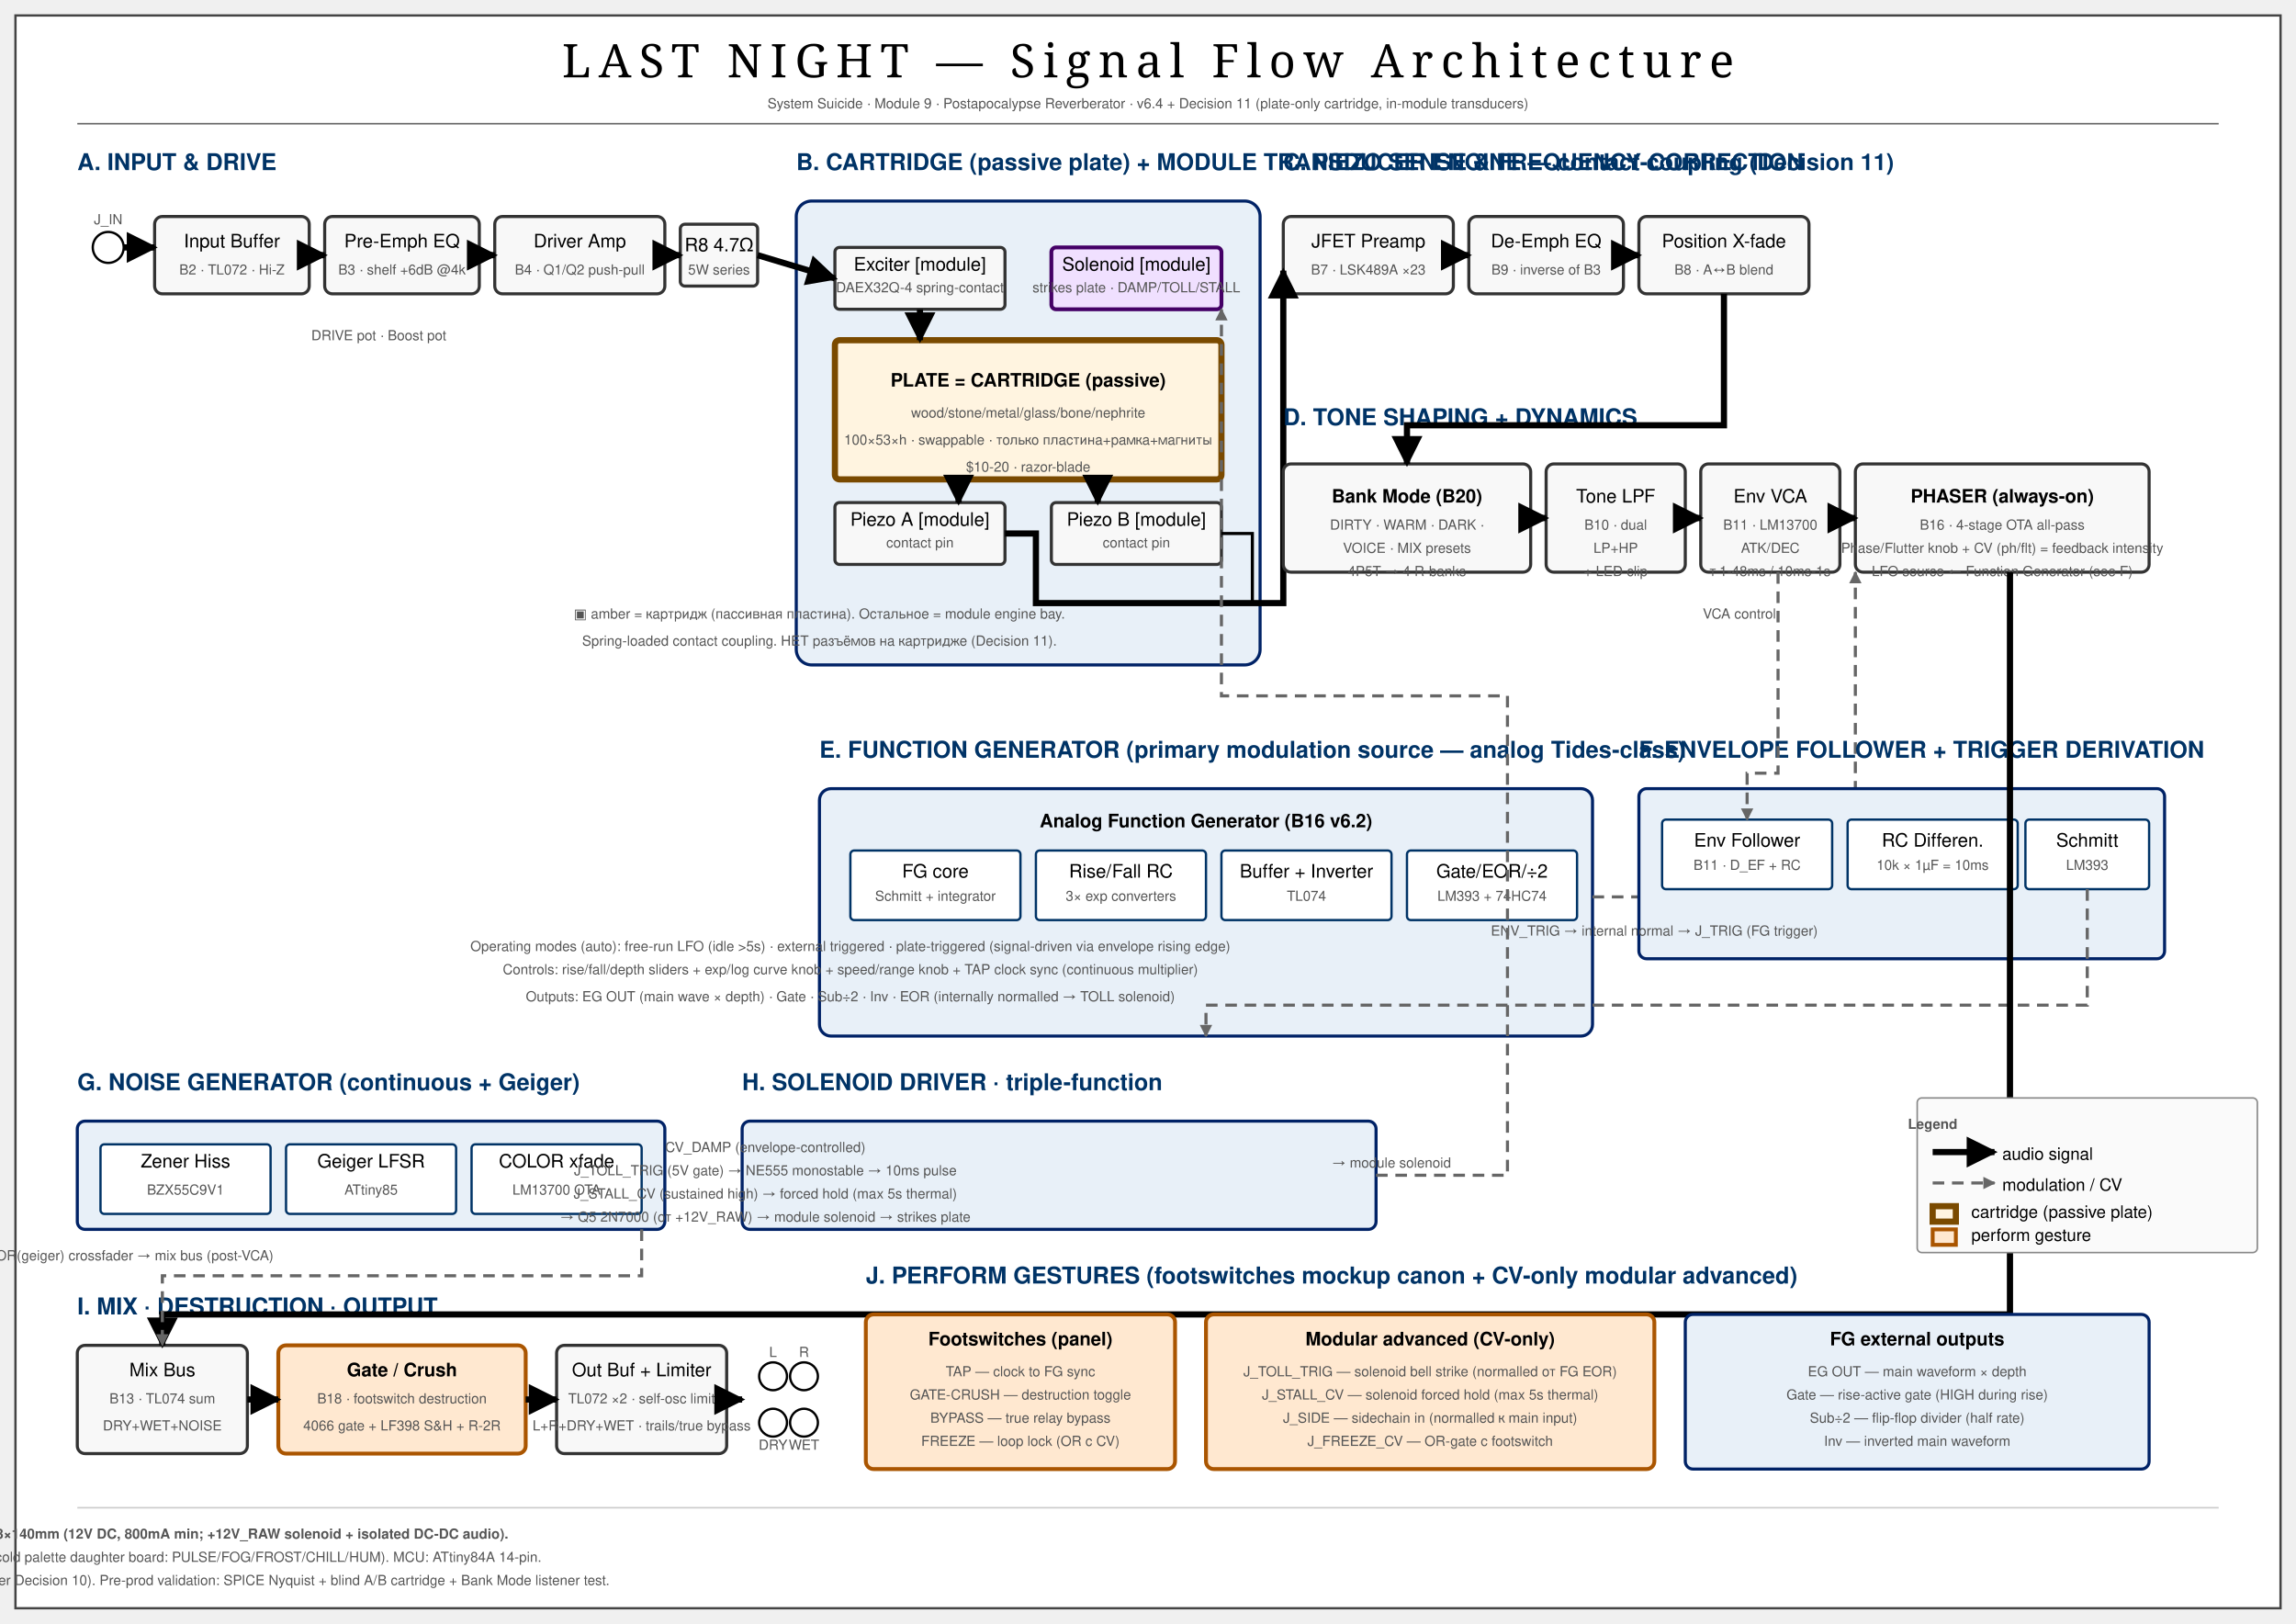
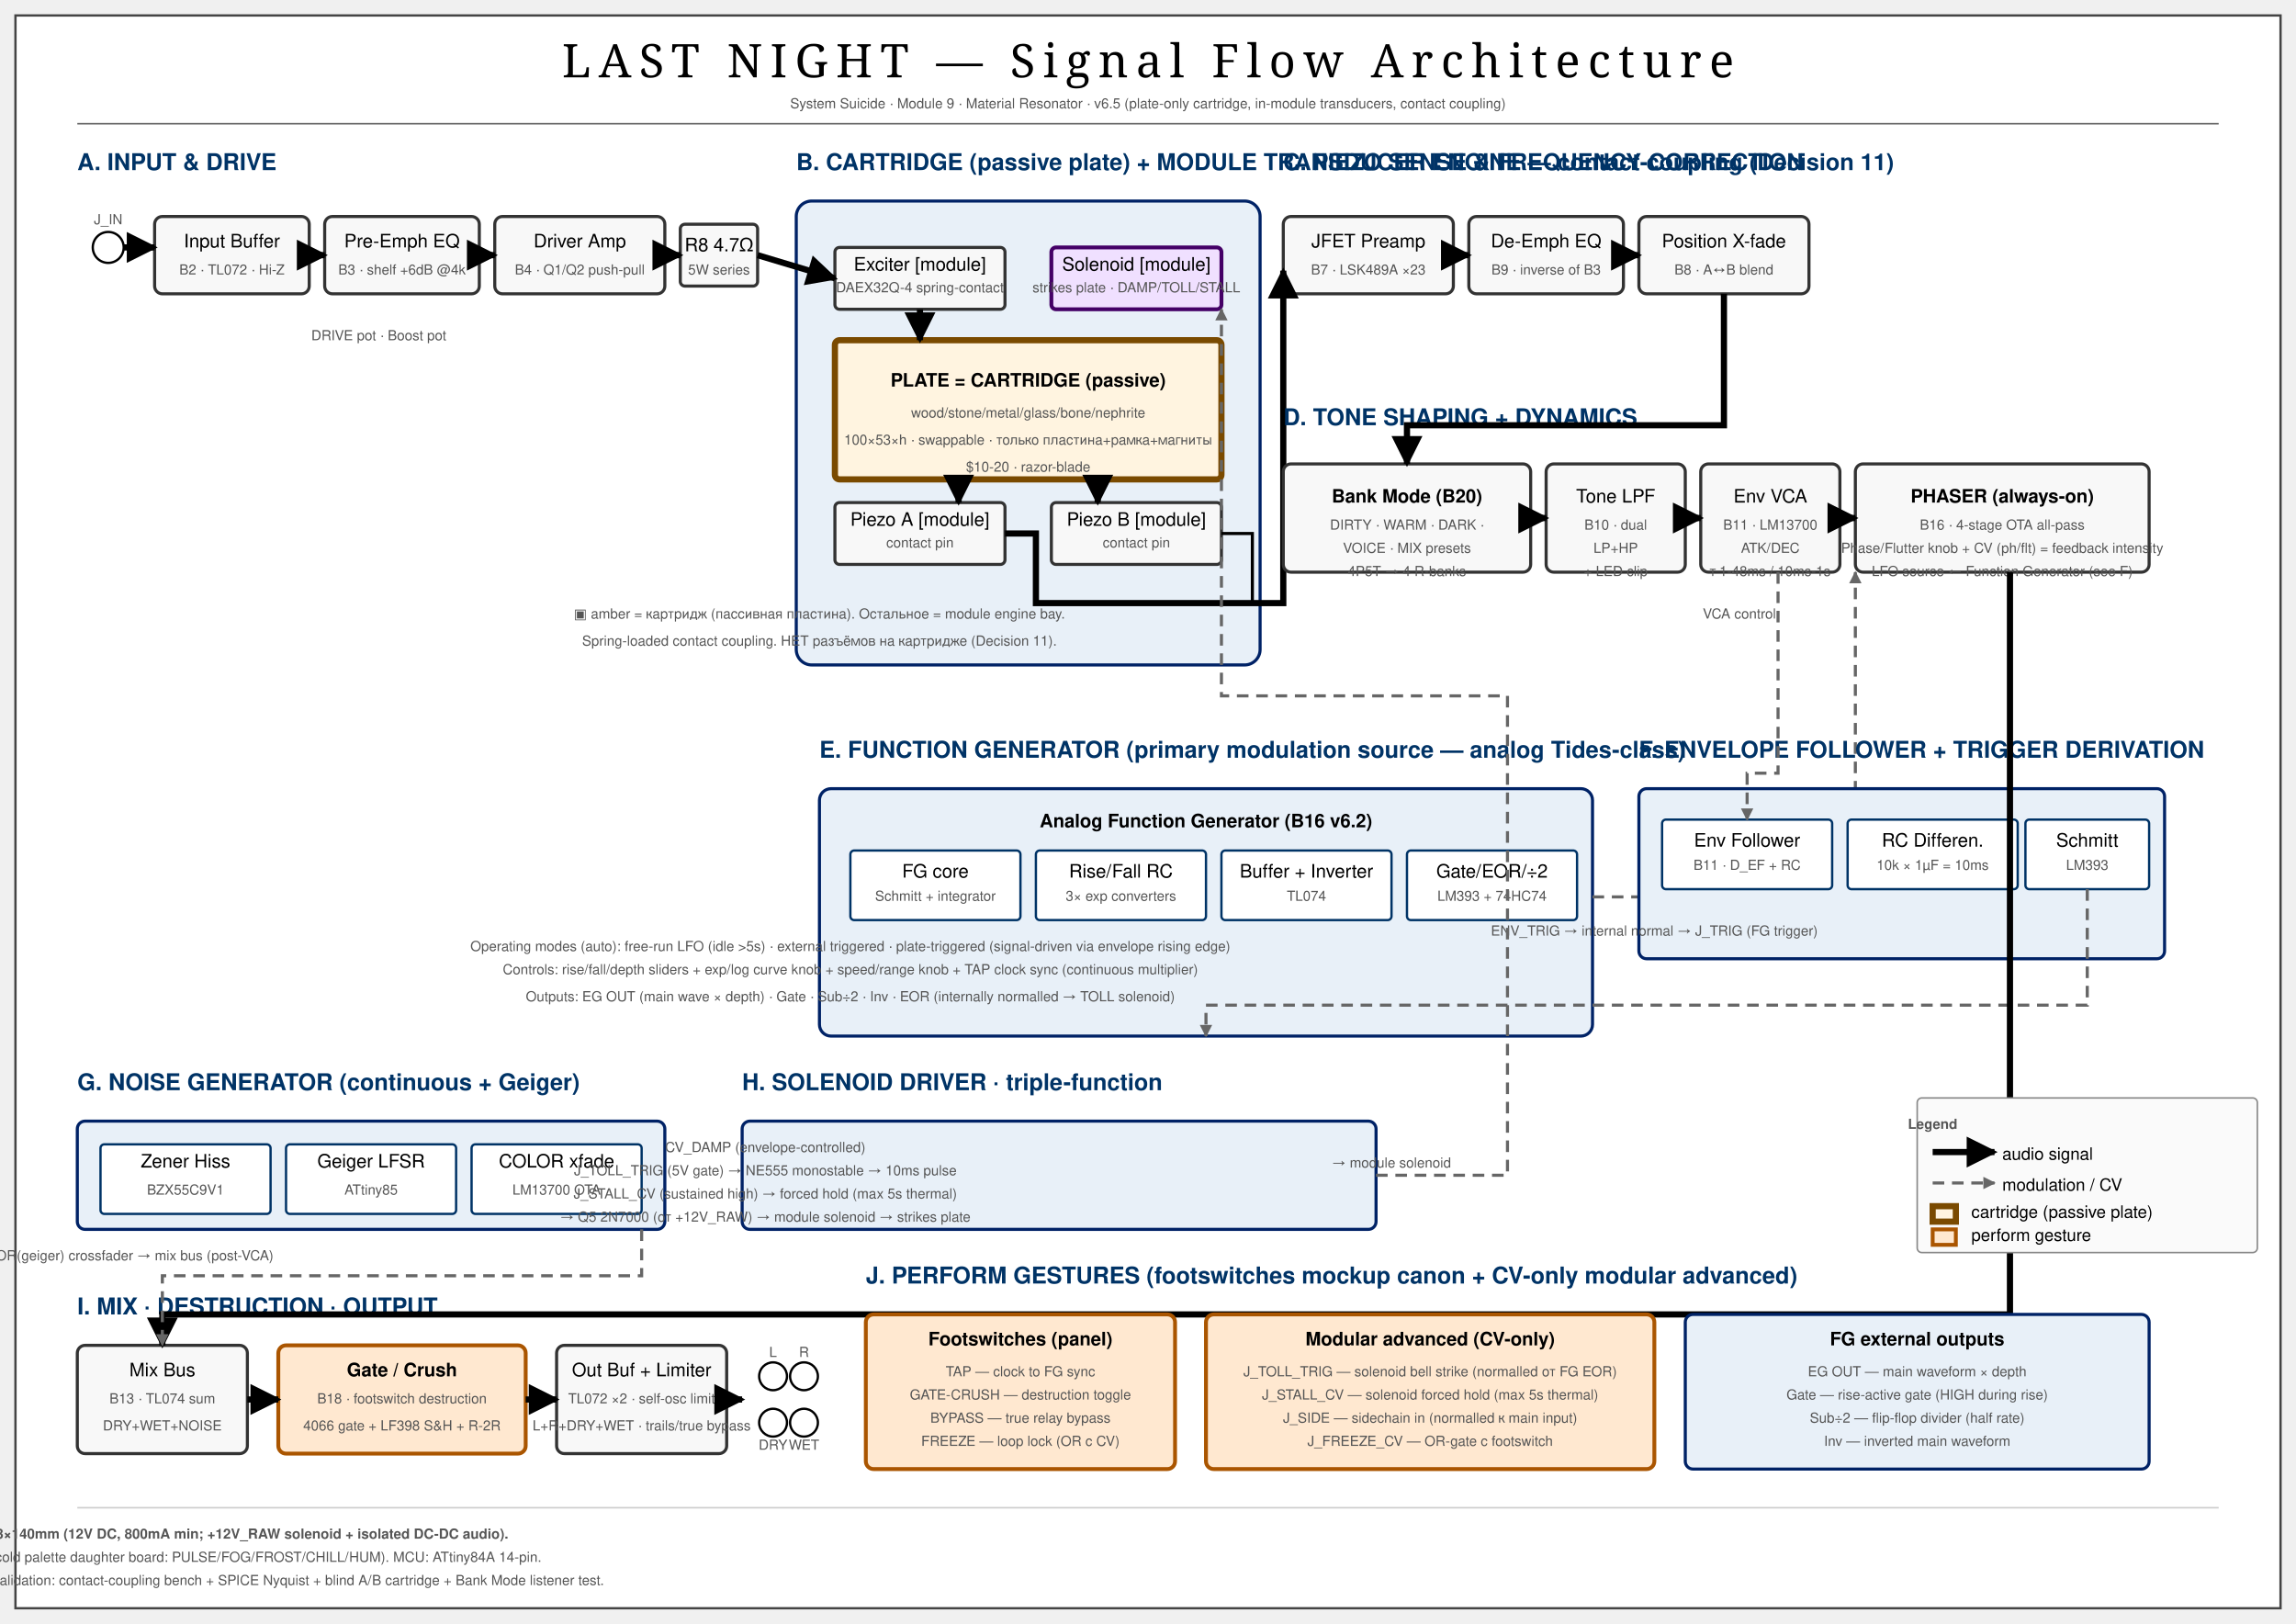
<svg xmlns="http://www.w3.org/2000/svg" width="297mm" height="210mm" viewBox="0 0 297 210" version="1.1">
  <defs>
    <marker id="arrow-sig" viewBox="0 0 10 10" refX="9" refY="5" markerWidth="5" markerHeight="5" orient="auto">
      <path d="M 0 0 L 10 5 L 0 10 z" fill="#000000" />
    </marker>
    <marker id="arrow-mod" viewBox="0 0 10 10" refX="9" refY="5" markerWidth="4" markerHeight="4" orient="auto">
      <path d="M 0 0 L 10 5 L 0 10 z" fill="#666666" />
    </marker>
    <style>
      .block { fill: #f8f8f8; stroke: #333333; stroke-width: 0.4; }
      .cartridge-block { fill: #fff4e0; stroke: #7a4a00; stroke-width: 0.8; }
      .perform-block { fill: #ffe8d0; stroke: #aa5500; stroke-width: 0.5; }
      .modulation-block { fill: #e8f0f8; stroke: #002266; stroke-width: 0.4; }
      .power-block { fill: #f0f0e0; stroke: #444400; stroke-width: 0.4; }
      .jack-circle { fill: #ffffff; stroke: #000000; stroke-width: 0.3; }
      .audio-arrow { stroke: #000000; stroke-width: 0.8; fill: none; marker-end: url(#arrow-sig); }
      .mod-arrow { stroke: #666666; stroke-width: 0.4; fill: none;
                    stroke-dasharray: 1.5,1; marker-end: url(#arrow-mod); }
      .label-block { font-family: Helvetica, Arial, sans-serif; font-size: 2.4px;
                     fill: #000000; text-anchor: middle; }
      .label-sub { font-family: Helvetica, Arial, sans-serif; font-size: 1.8px;
                   fill: #555555; text-anchor: middle; }
      .label-title { font-family: serif; font-size: 6px; fill: #000000; text-anchor: middle;
                     letter-spacing: 1; }
      .label-zone { font-family: Helvetica, Arial, sans-serif; font-size: 3.0px;
                    fill: #003366; text-anchor: start; font-weight: bold; }
      .label-legend { font-family: Helvetica, Arial, sans-serif; font-size: 2.2px;
                      fill: #000000; }
    </style>
  </defs>
  <rect x="2" y="2" width="293" height="206" fill="#ffffff" stroke="#444444" stroke-width="0.3" />
  <text x="148.5" y="10" class="label-title">LAST NIGHT — Signal Flow Architecture</text>
-   <text x="148.5" y="14" class="label-sub">System Suicide · Module 9 · Postapocalypse Reverberator · v6.4 + Decision 11 (plate-only cartridge, in-module transducers)</text>
+   <text x="148.5" y="14" class="label-sub">System Suicide · Module 9 · Material Resonator · v6.5 (plate-only cartridge, in-module transducers, contact coupling)</text>
  <line x1="10" y1="16" x2="287" y2="16" stroke="#666666" stroke-width="0.2" />
  <text x="10" y="22" class="label-zone">A. INPUT &amp; DRIVE</text>
  <circle cx="14" cy="32" r="2" class="jack-circle" />
  <text x="14" y="29" class="label-sub">J_IN</text>
  <rect x="20" y="28" width="20" height="10" rx="1" class="block" />
  <text x="30" y="32" class="label-block">Input Buffer</text>
  <text x="30" y="35.5" class="label-sub">B2 · TL072 · Hi-Z</text>
  <rect x="42" y="28" width="20" height="10" rx="1" class="block" />
  <text x="52" y="32" class="label-block">Pre-Emph EQ</text>
  <text x="52" y="35.5" class="label-sub">B3 · shelf +6dB @4k</text>
  <text x="49" y="44" class="label-sub">DRIVE pot · Boost pot</text>
  <rect x="64" y="28" width="22" height="10" rx="1" class="block" />
  <text x="75" y="32" class="label-block">Driver Amp</text>
  <text x="75" y="35.5" class="label-sub">B4 · Q1/Q2 push-pull</text>
  <rect x="88" y="29" width="10" height="8" rx="0.6" class="block" />
  <text x="93" y="32.5" class="label-block">R8 4.7Ω</text>
  <text x="93" y="35.5" class="label-sub">5W series</text>
  <text x="103" y="22" class="label-zone">B. CARTRIDGE (passive plate) + MODULE TRANSDUCER ENGINE — contact coupling (Decision 11)</text>
  <rect x="103" y="26" width="60" height="60" rx="2" class="modulation-block" />
  <rect x="108" y="32" width="22" height="8" rx="0.6" class="block" />
  <text x="119" y="35" class="label-block">Exciter [module]</text>
  <text x="119" y="37.8" class="label-sub">DAEX32Q-4 spring-contact</text>
  <rect x="108" y="44" width="50" height="18" rx="0.6" class="cartridge-block" />
  <text x="133" y="50" class="label-block" font-size="3" font-weight="bold">PLATE = CARTRIDGE (passive)</text>
  <text x="133" y="54" class="label-sub">wood/stone/metal/glass/bone/nephrite</text>
  <text x="133" y="57.5" class="label-sub">100×53×h · swappable · только пластина+рамка+магниты</text>
  <text x="133" y="61" class="label-sub">$10-20 · razor-blade</text>
  <rect x="108" y="65" width="22" height="8" rx="0.6" class="block" />
  <text x="119" y="68" class="label-block">Piezo A [module]</text>
  <text x="119" y="70.8" class="label-sub">contact pin</text>
  <rect x="136" y="65" width="22" height="8" rx="0.6" class="block" />
  <text x="147" y="68" class="label-block">Piezo B [module]</text>
  <text x="147" y="70.8" class="label-sub">contact pin</text>
  <rect x="136" y="32" width="22" height="8" rx="0.6" fill="#f0e0ff" stroke="#440066" stroke-width="0.5" />
  <text x="147" y="35" class="label-block">Solenoid [module]</text>
  <text x="147" y="37.8" class="label-sub">strikes plate · DAMP/TOLL/STALL</text>
  <text x="106" y="80" class="label-sub">▣ amber = картридж (пассивная пластина). Остальное = module engine bay.</text>
  <text x="106" y="83.5" class="label-sub">Spring-loaded contact coupling. НЕТ разъёмов на картридже (Decision 11).</text>
  <path d="M 16 32 L 20 32" class="audio-arrow" />
  <path d="M 40 33 L 42 33" class="audio-arrow" />
  <path d="M 62 33 L 64 33" class="audio-arrow" />
  <path d="M 86 33 L 88 33" class="audio-arrow" />
  <path d="M 98 33 L 108 36" class="audio-arrow" />
  <path d="M 119 40 L 119 44" class="audio-arrow" />
  <path d="M 124 62 L 124 65" class="audio-arrow" />
  <path d="M 142 62 L 142 65" class="audio-arrow" />
  <text x="166" y="22" class="label-zone">C. PIEZO SENSE &amp; FREQUENCY-CORRECTION</text>
  <rect x="166" y="28" width="22" height="10" rx="1" class="block" />
  <text x="177" y="32" class="label-block">JFET Preamp</text>
  <text x="177" y="35.5" class="label-sub">B7 · LSK489A ×23</text>
  <rect x="190" y="28" width="20" height="10" rx="1" class="block" />
  <text x="200" y="32" class="label-block">De-Emph EQ</text>
  <text x="200" y="35.5" class="label-sub">B9 · inverse of B3</text>
  <rect x="212" y="28" width="22" height="10" rx="1" class="block" />
  <text x="223" y="32" class="label-block">Position X-fade</text>
  <text x="223" y="35.5" class="label-sub">B8 · A↔B blend</text>
  <path d="M 130 69 L 134 69 L 134 78 L 166 78 L 166 35" class="audio-arrow" />
  <path d="M 158 69 L 162 69 L 162 78 L 166 78" stroke="#000000" stroke-width="0.4" fill="none" />
  <path d="M 188 33 L 190 33" class="audio-arrow" />
  <path d="M 210 33 L 212 33" class="audio-arrow" />
  <text x="166" y="55" class="label-zone">D. TONE SHAPING + DYNAMICS</text>
  <rect x="166" y="60" width="32" height="14" rx="1" class="block" />
  <text x="182" y="65" class="label-block" font-weight="bold">Bank Mode (B20)</text>
  <text x="182" y="68.5" class="label-sub">DIRTY · WARM · DARK ·</text>
  <text x="182" y="71.5" class="label-sub">VOICE · MIX presets</text>
  <text x="182" y="74.5" class="label-sub">4P5T → 4 R-banks</text>
  <rect x="200" y="60" width="18" height="14" rx="1" class="block" />
  <text x="209" y="65" class="label-block">Tone LPF</text>
  <text x="209" y="68.5" class="label-sub">B10 · dual</text>
  <text x="209" y="71.5" class="label-sub">LP+HP</text>
  <text x="209" y="74.5" class="label-sub">+ LED clip</text>
  <rect x="220" y="60" width="18" height="14" rx="1" class="block" />
  <text x="229" y="65" class="label-block">Env VCA</text>
  <text x="229" y="68.5" class="label-sub">B11 · LM13700</text>
  <text x="229" y="71.5" class="label-sub">ATK/DEC</text>
  <text x="229" y="74.5" class="label-sub">τ 1-48ms / 10ms-1s</text>
  <rect x="240" y="60" width="38" height="14" rx="1" class="block" />
  <text x="259" y="65" class="label-block" font-weight="bold">PHASER (always-on)</text>
  <text x="259" y="68.5" class="label-sub">B16 · 4-stage OTA all-pass</text>
  <text x="259" y="71.5" class="label-sub">Phase/Flutter knob + CV (ph/flt) = feedback intensity</text>
  <text x="259" y="74.5" class="label-sub">LFO source ← Function Generator (see F)</text>
  <path d="M 223 38 L 223 55 L 182 55 L 182 60" class="audio-arrow" />
  <path d="M 198 67 L 200 67" class="audio-arrow" />
  <path d="M 218 67 L 220 67" class="audio-arrow" />
  <path d="M 238 67 L 240 67" class="audio-arrow" />
  <text x="106" y="98" class="label-zone">E. FUNCTION GENERATOR (primary modulation source — analog Tides-class)</text>
  <rect x="106" y="102" width="100" height="32" rx="1.5" class="modulation-block" />
  <text x="156" y="107" class="label-block" font-weight="bold">Analog Function Generator (B16 v6.2)</text>
  <rect x="110" y="110" width="22" height="9" rx="0.5" fill="#ffffff" stroke="#003366" stroke-width="0.3" />
  <text x="121" y="113.5" class="label-block">FG core</text>
  <text x="121" y="116.5" class="label-sub">Schmitt + integrator</text>
  <rect x="134" y="110" width="22" height="9" rx="0.5" fill="#ffffff" stroke="#003366" stroke-width="0.3" />
  <text x="145" y="113.5" class="label-block">Rise/Fall RC</text>
  <text x="145" y="116.5" class="label-sub">3× exp converters</text>
  <rect x="158" y="110" width="22" height="9" rx="0.5" fill="#ffffff" stroke="#003366" stroke-width="0.3" />
  <text x="169" y="113.5" class="label-block">Buffer + Inverter</text>
  <text x="169" y="116.5" class="label-sub">TL074</text>
  <rect x="182" y="110" width="22" height="9" rx="0.5" fill="#ffffff" stroke="#003366" stroke-width="0.3" />
  <text x="193" y="113.5" class="label-block">Gate/EOR/÷2</text>
  <text x="193" y="116.5" class="label-sub">LM393 + 74HC74</text>
  <text x="110" y="123" class="label-sub">Operating modes (auto): free-run LFO (idle &gt;5s) · external triggered · plate-triggered (signal-driven via envelope rising edge)</text>
  <text x="110" y="126" class="label-sub">Controls: rise/fall/depth sliders + exp/log curve knob + speed/range knob + TAP clock sync (continuous multiplier)</text>
  <text x="110" y="129.5" class="label-sub">Outputs: EG OUT (main wave × depth) · Gate · Sub÷2 · Inv · EOR (internally normalled → TOLL solenoid)</text>
  <path d="M 206 116 L 240 116 L 240 74" class="mod-arrow" />
  <text x="226" y="115" class="label-sub" fill="#666666">→ phaser Iabc (LFO sweep)</text>
  <text x="212" y="98" class="label-zone">F. ENVELOPE FOLLOWER + TRIGGER DERIVATION</text>
  <rect x="212" y="102" width="68" height="22" rx="1" class="modulation-block" />
  <rect x="215" y="106" width="22" height="9" rx="0.5" fill="#ffffff" stroke="#003366" stroke-width="0.3" />
  <text x="226" y="109.5" class="label-block">Env Follower</text>
  <text x="226" y="112.5" class="label-sub">B11 · D_EF + RC</text>
  <rect x="239" y="106" width="22" height="9" rx="0.5" fill="#ffffff" stroke="#003366" stroke-width="0.3" />
  <text x="250" y="109.5" class="label-block">RC Differen.</text>
  <text x="250" y="112.5" class="label-sub">10k × 1µF = 10ms</text>
  <rect x="262" y="106" width="16" height="9" rx="0.5" fill="#ffffff" stroke="#003366" stroke-width="0.3" />
  <text x="270" y="109.5" class="label-block">Schmitt</text>
  <text x="270" y="112.5" class="label-sub">LM393</text>
  <text x="214" y="121" class="label-sub">ENV_TRIG → internal normal → J_TRIG (FG trigger)</text>
  <path d="M 230 74 L 230 100 L 226 100 L 226 106" class="mod-arrow" />
  <text x="225" y="80" class="label-sub" fill="#666666">VCA control</text>
  <path d="M 270 115 L 270 130 L 156 130 L 156 134" class="mod-arrow" />
  <text x="10" y="141" class="label-zone">G. NOISE GENERATOR (continuous + Geiger)</text>
  <rect x="10" y="145" width="76" height="14" rx="1" class="modulation-block" />
  <rect x="13" y="148" width="22" height="9" rx="0.5" fill="#ffffff" stroke="#003366" stroke-width="0.3" />
  <text x="24" y="151" class="label-block">Zener Hiss</text>
  <text x="24" y="154.5" class="label-sub">BZX55C9V1</text>
  <rect x="37" y="148" width="22" height="9" rx="0.5" fill="#ffffff" stroke="#003366" stroke-width="0.3" />
  <text x="48" y="151" class="label-block">Geiger LFSR</text>
  <text x="48" y="154.5" class="label-sub">ATtiny85</text>
  <rect x="61" y="148" width="22" height="9" rx="0.5" fill="#ffffff" stroke="#003366" stroke-width="0.3" />
  <text x="72" y="151" class="label-block">COLOR xfade</text>
  <text x="72" y="154.5" class="label-sub">LM13700 OTA</text>
  <text x="10" y="163" class="label-sub">NOISE level · COLOR(geiger) crossfader → mix bus (post-VCA)</text>
  <text x="96" y="141" class="label-zone">H. SOLENOID DRIVER · triple-function</text>
  <rect x="96" y="145" width="82" height="14" rx="1" class="modulation-block" />
  <text x="99" y="149" class="label-sub">CV_DAMP (envelope-controlled)</text>
  <text x="99" y="152" class="label-sub">J_TOLL_TRIG (5V gate) → NE555 monostable → 10ms pulse</text>
  <text x="99" y="155" class="label-sub">J_STALL_CV (sustained high) → forced hold (max 5s thermal)</text>
  <text x="99" y="158" class="label-sub">→ Q5 2N7000 (от +12V_RAW) → module solenoid → strikes plate</text>
  <path d="M 178 152 L 195 152 L 195 90 L 158 90 L 158 40 L 158 40" class="mod-arrow" />
  <text x="180" y="151" class="label-sub" fill="#666666">→ module solenoid</text>
  <text x="10" y="170" class="label-zone">I. MIX · DESTRUCTION · OUTPUT</text>
  <rect x="10" y="174" width="22" height="14" rx="1" class="block" />
  <text x="21" y="178" class="label-block">Mix Bus</text>
  <text x="21" y="181.5" class="label-sub">B13 · TL074 sum</text>
  <text x="21" y="185" class="label-sub">DRY+WET+NOISE</text>
  <rect x="36" y="174" width="32" height="14" rx="1" class="perform-block" />
  <text x="52" y="178" class="label-block" font-weight="bold">Gate / Crush</text>
  <text x="52" y="181.5" class="label-sub">B18 · footswitch destruction</text>
  <text x="52" y="185" class="label-sub">4066 gate + LF398 S&amp;H + R-2R</text>
  <rect x="72" y="174" width="22" height="14" rx="1" class="block" />
  <text x="83" y="178" class="label-block">Out Buf + Limiter</text>
  <text x="83" y="181.5" class="label-sub">TL072 ×2 · self-osc limit</text>
  <text x="83" y="185" class="label-sub">L+R+DRY+WET · trails/true bypass</text>
  <circle cx="100" cy="178" r="1.8" class="jack-circle" />
  <text x="100" y="175.5" class="label-sub">L</text>
  <circle cx="104" cy="178" r="1.8" class="jack-circle" />
  <text x="104" y="175.5" class="label-sub">R</text>
  <circle cx="100" cy="184" r="1.8" class="jack-circle" />
  <text x="100" y="187.5" class="label-sub">DRY</text>
  <circle cx="104" cy="184" r="1.8" class="jack-circle" />
  <text x="104" y="187.5" class="label-sub">WET</text>
  <path d="M 260 74 L 260 170 L 21 170 L 21 174" class="audio-arrow" />
  <path d="M 32 181 L 36 181" class="audio-arrow" />
  <path d="M 68 181 L 72 181" class="audio-arrow" />
  <path d="M 94 181 L 96 181" class="audio-arrow" />
  <path d="M 83 159 L 83 165 L 21 165 L 21 174" class="mod-arrow" />
  <text x="112" y="166" class="label-zone">J. PERFORM GESTURES (footswitches mockup canon + CV-only modular advanced)</text>
  <rect x="112" y="170" width="40" height="20" rx="1" class="perform-block" />
  <text x="132" y="174" class="label-block" font-weight="bold">Footswitches (panel)</text>
  <text x="132" y="178" class="label-sub">TAP — clock to FG sync</text>
  <text x="132" y="181" class="label-sub">GATE-CRUSH — destruction toggle</text>
  <text x="132" y="184" class="label-sub">BYPASS — true relay bypass</text>
  <text x="132" y="187" class="label-sub">FREEZE — loop lock (OR с CV)</text>
  <rect x="156" y="170" width="58" height="20" rx="1" class="perform-block" />
  <text x="185" y="174" class="label-block" font-weight="bold">Modular advanced (CV-only)</text>
  <text x="185" y="178" class="label-sub">J_TOLL_TRIG — solenoid bell strike (normalled от FG EOR)</text>
  <text x="185" y="181" class="label-sub">J_STALL_CV — solenoid forced hold (max 5s thermal)</text>
  <text x="185" y="184" class="label-sub">J_SIDE — sidechain in (normalled к main input)</text>
  <text x="185" y="187" class="label-sub">J_FREEZE_CV — OR-gate с footswitch</text>
  <rect x="218" y="170" width="60" height="20" rx="1" class="modulation-block" />
  <text x="248" y="174" class="label-block" font-weight="bold">FG external outputs</text>
  <text x="248" y="178" class="label-sub">EG OUT — main waveform × depth</text>
  <text x="248" y="181" class="label-sub">Gate — rise-active gate (HIGH during rise)</text>
  <text x="248" y="184" class="label-sub">Sub÷2 — flip-flop divider (half rate)</text>
  <text x="248" y="187" class="label-sub">Inv — inverted main waveform</text>
  <line x1="10" y1="195" x2="287" y2="195" stroke="#cccccc" stroke-width="0.2" />
  <text x="10" y="199" class="label-sub" font-weight="bold">SKU: Eurorack 40HP (±12V bus) OR big-box pedal 203×140mm (12V DC, 800mA min; +12V_RAW solenoid + isolated DC-DC audio).</text>
  <text x="10" y="202" class="label-sub">Phase 1 BOM: ~$101 budget / $127 premium. Phase 2 +$38 (cold palette daughter board: PULSE/FOG/FROST/CHILL/HUM). MCU: ATtiny84A 14-pin.</text>
-   <text x="10" y="205" class="label-sub">Retail: $499 budget / $649 premium / $2499 Elite LE (25 serialized units per Decision 10). Pre-prod validation: SPICE Nyquist + blind A/B cartridge + Bank Mode listener test.</text>
+   <text x="10" y="205" class="label-sub">Retail headline (locked): €3640 flagship · tier breakdown TBD. Pre-prod validation: contact-coupling bench + SPICE Nyquist + blind A/B cartridge + Bank Mode listener test.</text>
  <rect x="248" y="142" width="44" height="20" rx="0.6" fill="#fafafa" stroke="#888888" stroke-width="0.2" />
  <text x="250" y="146" class="label-sub" font-weight="bold">Legend</text>
  <line x1="250" y1="149" x2="258" y2="149" stroke="#000000" stroke-width="0.8" marker-end="url(#arrow-sig)" />
  <text x="259" y="150" class="label-legend">audio signal</text>
  <line x1="250" y1="153" x2="258" y2="153" stroke="#666666" stroke-width="0.4" stroke-dasharray="1.5,1" marker-end="url(#arrow-mod)" />
  <text x="259" y="154" class="label-legend">modulation / CV</text>
  <rect x="250" y="156" width="3" height="2" class="cartridge-block" />
  <text x="255" y="157.5" class="label-legend">cartridge (passive plate)</text>
  <rect x="250" y="159" width="3" height="2" class="perform-block" />
  <text x="255" y="160.5" class="label-legend">perform gesture</text>
</svg>
